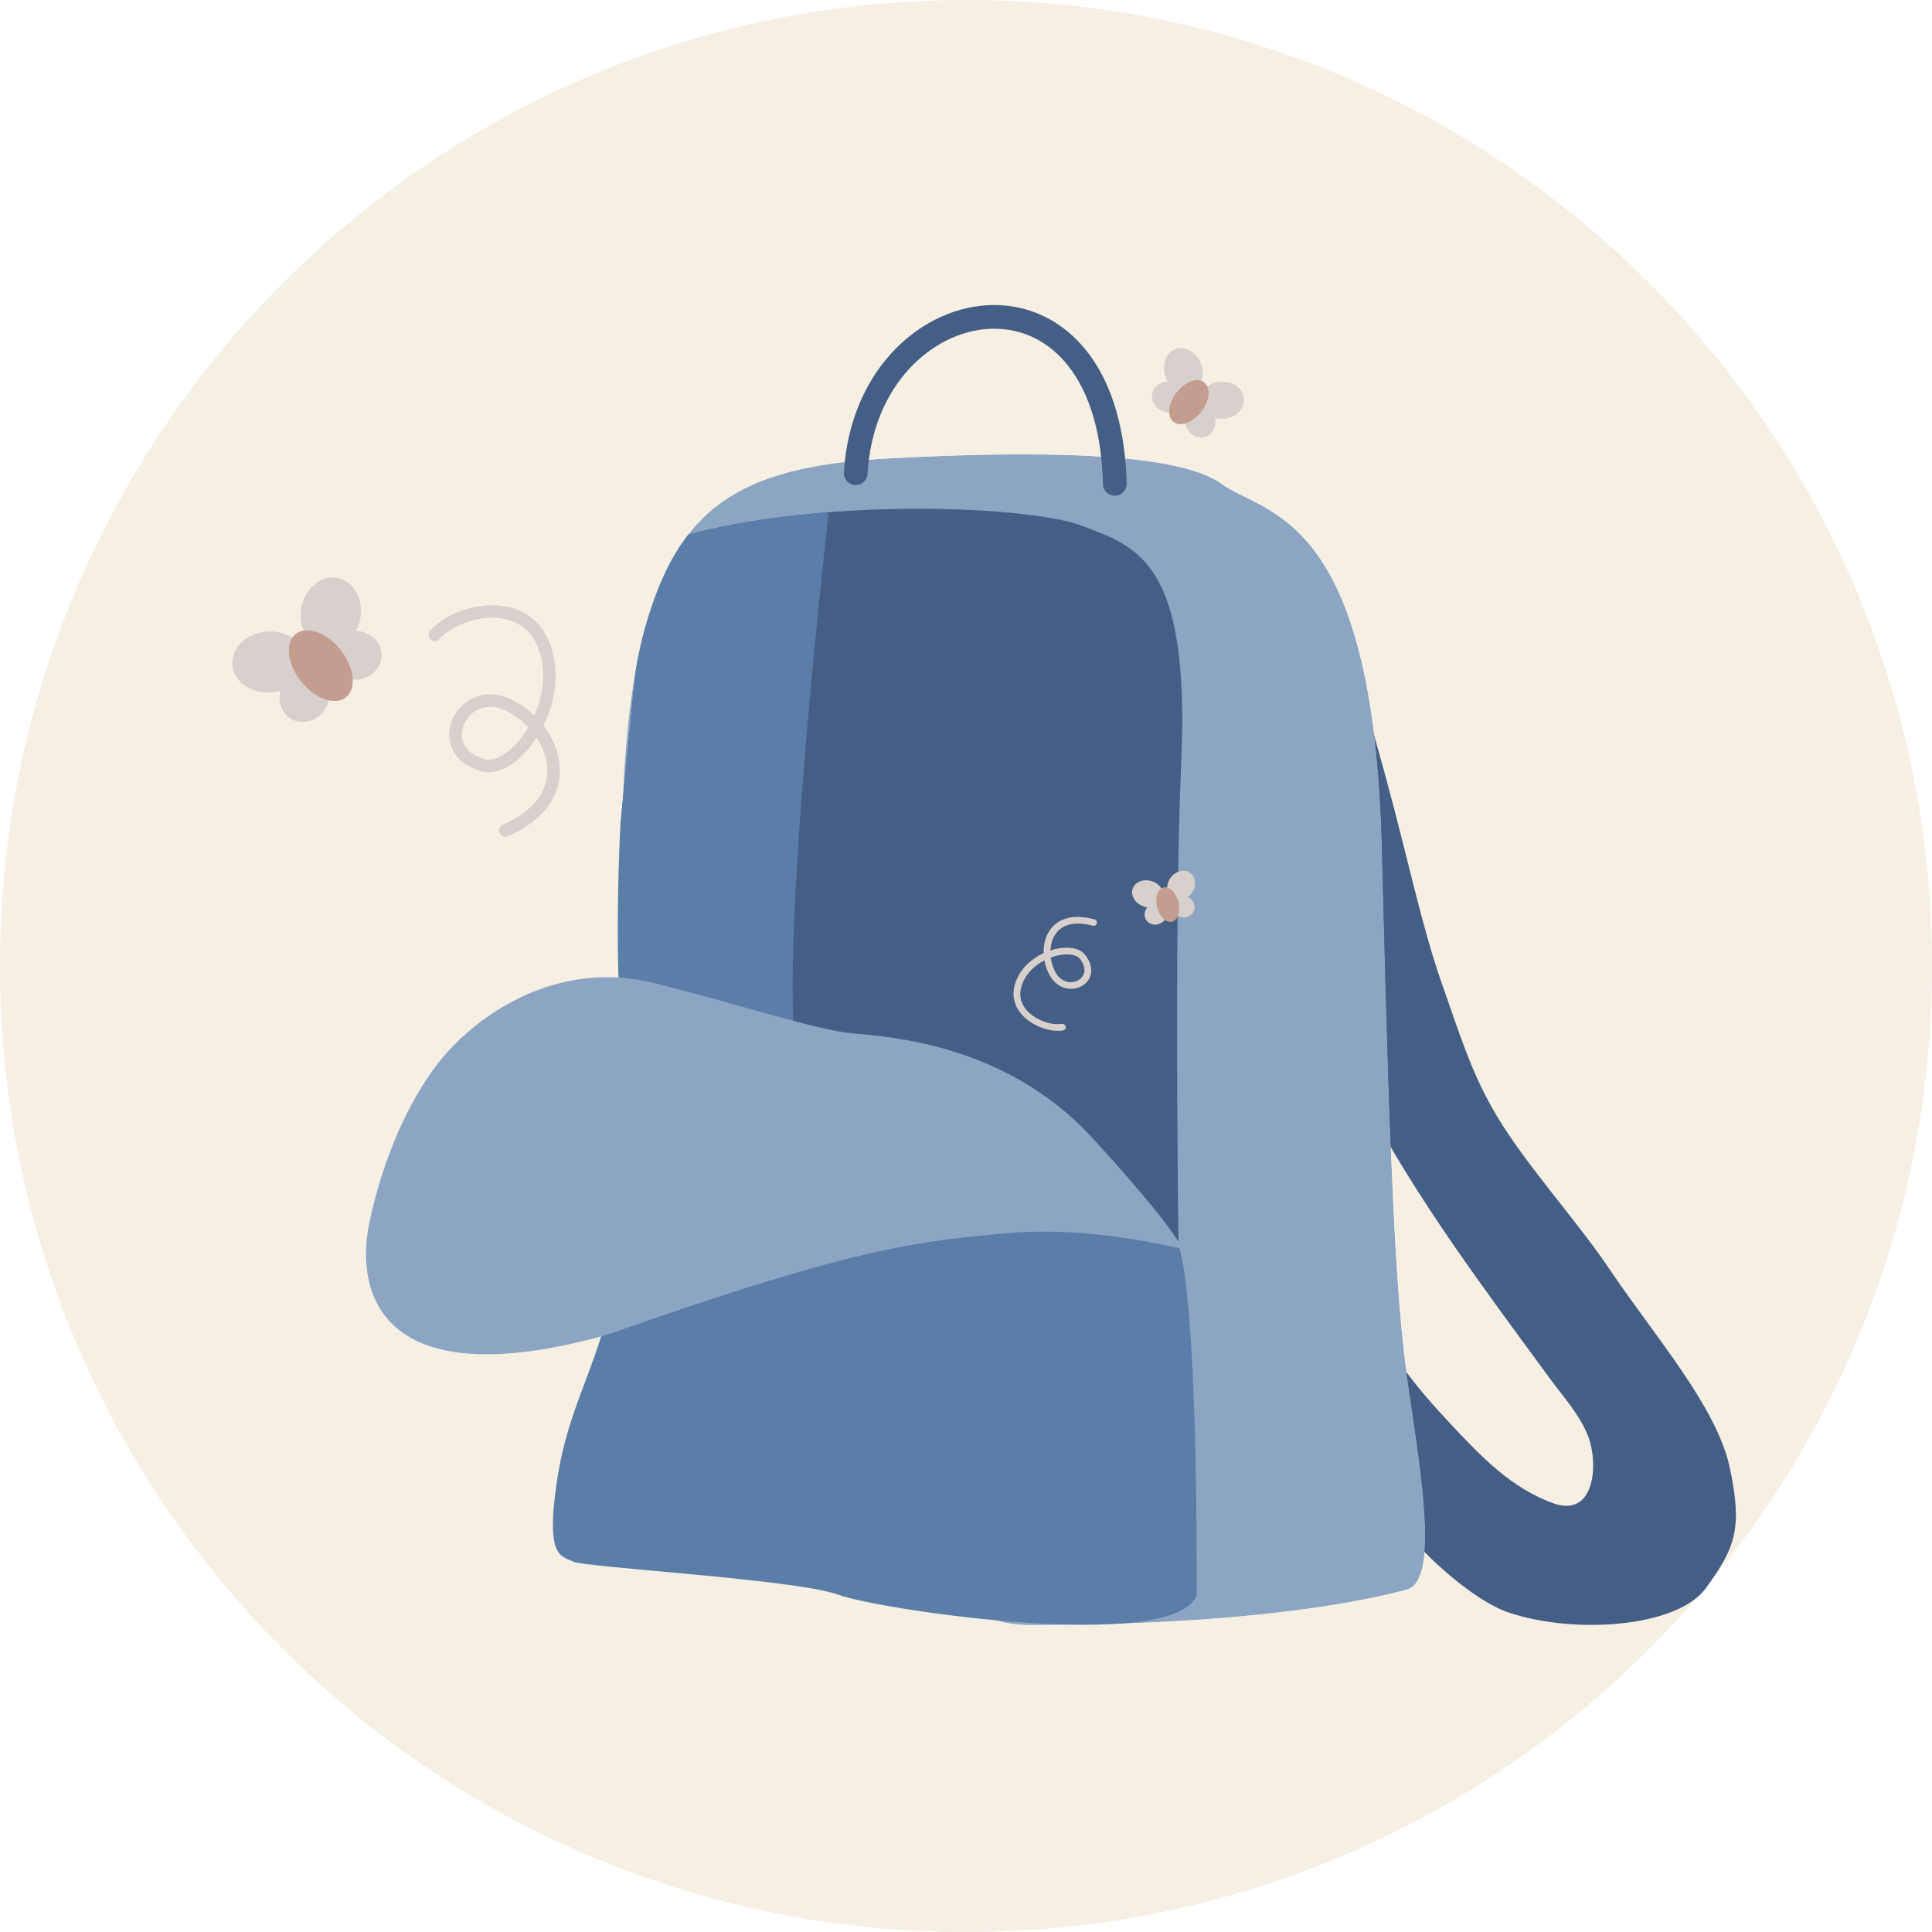
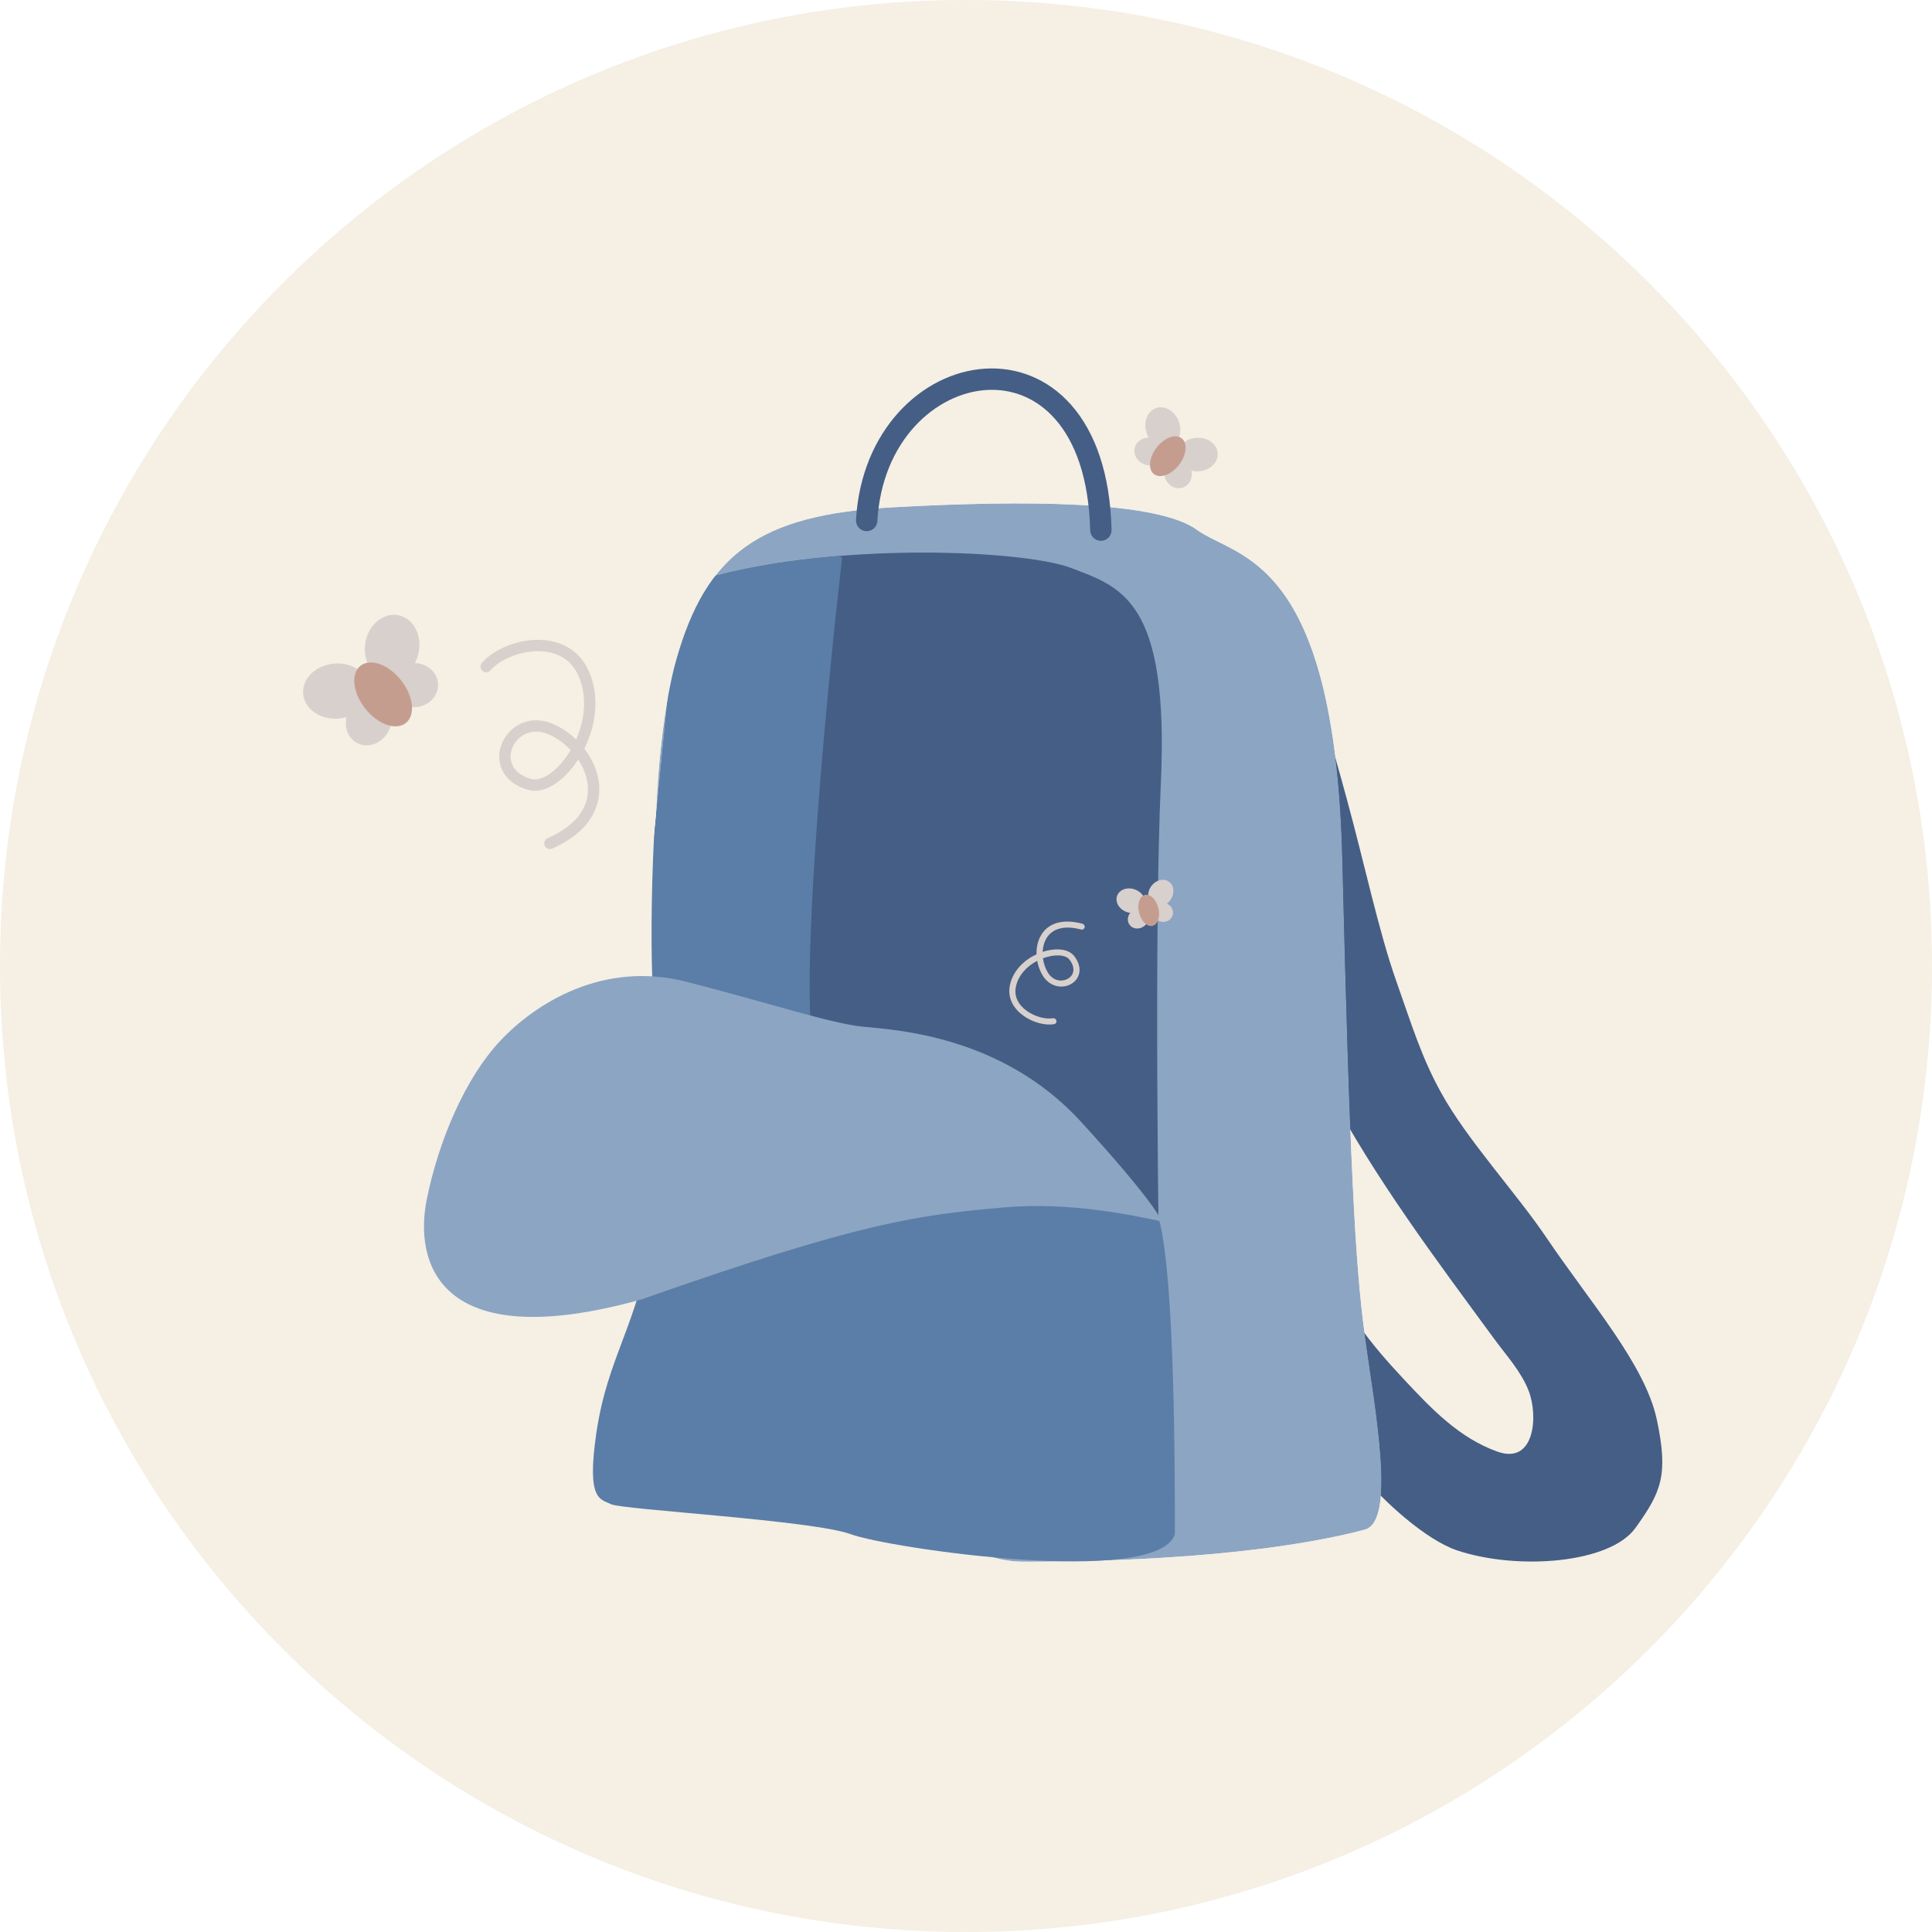
<svg xmlns="http://www.w3.org/2000/svg" width="240" height="240" viewBox="0 0 240 240" fill="none">
  <rect width="240" height="240" rx="120" fill="#F5EFE4" />
-   <path d="M179.039 121.966C176.681 115.265 174.804 106.335 172.286 97.073C170.128 89.138 168.171 82.526 164.828 71.944C161.486 61.362 157.507 74.904 157.507 74.904C153.663 97.525 159.05 117.001 169.692 137.025C176.196 149.262 184.441 160.216 192.609 171.348C194.259 173.596 196.263 175.771 197.282 178.41C198.605 181.835 198.126 188.577 192.989 186.752C187.732 184.885 183.912 180.858 180.181 176.869C177.958 174.492 175.752 172.006 173.898 169.322C160.541 149.987 168.968 182.965 174.484 190.026C177.184 193.483 183.192 198.899 187.415 200.313C195.698 203.087 208.436 202.144 211.956 197.227C215.477 192.31 216.512 190.026 214.895 182.385C213.279 174.743 205.605 166.082 199.759 157.403C195.646 151.298 188.831 143.925 185.27 137.475C182.576 132.595 181.397 128.667 179.039 121.966Z" fill="#455E85" />
-   <mask id="mask0_3914_6810" style="mask-type:alpha" maskUnits="userSpaceOnUse" x="76" y="56" width="102" height="146">
-     <path d="M80.12 77.995C76.828 89.634 76.424 114.732 76.914 123.304C84.164 151.176 104.955 201.875 127.879 201.875C156.535 201.875 170.348 198.642 174.757 197.467C179.165 196.291 176.079 180.42 174.757 170.721C173.434 161.023 172.699 147.209 171.671 105.328C170.642 63.447 157.122 64.035 151.685 60.067C146.248 56.099 128.173 55.952 109.804 56.981C91.435 58.01 84.234 63.447 80.12 77.995Z" fill="#58559A" />
+   <path d="M173.411 121.765C171.28 115.708 169.584 107.636 167.307 99.263C165.356 92.091 163.587 86.113 160.566 76.548C157.544 66.983 153.947 79.224 153.947 79.224C150.473 99.672 155.342 117.277 164.962 135.378C170.842 146.44 178.295 156.342 185.678 166.404C187.169 168.437 188.981 170.402 189.902 172.788C191.098 175.884 190.666 181.978 186.022 180.329C181.27 178.641 177.816 175.001 174.444 171.395C172.434 169.246 170.44 166.999 168.764 164.573C156.69 147.095 164.308 176.905 169.294 183.289C171.734 186.413 177.166 191.309 180.983 192.587C188.471 195.095 199.985 194.243 203.167 189.798C206.35 185.353 207.285 183.289 205.824 176.381C204.363 169.474 197.426 161.644 192.142 153.799C188.424 148.28 182.263 141.616 179.044 135.784C176.609 131.374 175.543 127.823 173.411 121.765Z" fill="#455E85" />
+   <mask id="mask0_3914_6810" style="mask-type:alpha" maskUnits="userSpaceOnUse" x="80" y="62" width="92" height="132">
+     <path d="M83.994 82.019C81.018 92.539 80.653 115.227 81.096 122.976C87.649 148.171 106.443 194 127.166 194C153.069 194 165.556 191.078 169.541 190.015C173.526 188.952 170.736 174.606 169.541 165.839C168.345 157.072 167.681 144.585 166.751 106.726C165.821 68.868 153.6 69.399 148.685 65.813C143.77 62.226 127.431 62.093 110.827 63.023C94.222 63.953 87.713 68.868 83.994 82.019Z" fill="#58559A" />
  </mask>
  <g mask="url(#mask0_3914_6810)">
-     <path d="M80.12 77.995C76.828 89.634 76.985 109.688 77.475 118.26C84.724 146.132 104.955 201.875 127.879 201.875C156.535 201.875 170.348 198.642 174.757 197.467C179.165 196.291 176.079 180.42 174.757 170.721C173.434 161.023 172.699 147.209 171.671 105.328C170.642 63.447 157.122 64.035 151.685 60.067C146.248 56.099 128.173 55.952 109.804 56.981C91.435 58.01 84.234 63.447 80.12 77.995Z" fill="#8CA5C3" />
-     <path d="M134.401 65.315C127.496 62.671 98.232 61.496 80.477 67.959L70.448 169.449L146.731 176.352C146.348 157.552 145.81 114.929 146.731 94.836C147.882 69.721 141.306 67.959 134.401 65.315Z" fill="#455E85" />
-     <mask id="mask1_3914_6810" style="mask-type:alpha" maskUnits="userSpaceOnUse" x="70" y="63" width="77" height="114">
-       <path d="M134.401 65.319C127.496 62.675 98.232 61.5 80.477 67.963L70.448 169.453L146.731 176.356C146.348 157.556 145.81 114.933 146.731 94.84C147.882 69.725 141.306 67.963 134.401 65.319Z" fill="#3A3961" />
+     <path d="M83.994 82.019C81.018 92.539 81.16 110.667 81.603 118.416C88.156 143.611 106.443 194 127.166 194C153.069 194 165.556 191.078 169.541 190.015C173.526 188.952 170.736 174.606 169.541 165.839C168.345 157.072 167.681 144.585 166.751 106.726C165.821 68.868 153.6 69.399 148.685 65.813C143.77 62.226 127.431 62.093 110.827 63.023C94.222 63.953 87.713 68.868 83.994 82.019Z" fill="#8CA5C3" />
+     <path d="M133.061 70.557C126.819 68.167 100.366 67.105 84.316 72.947L75.251 164.689L144.207 170.929C143.86 153.935 143.375 115.406 144.207 97.243C145.247 74.54 139.303 72.947 133.061 70.557Z" fill="#455E85" />
+     <mask id="mask1_3914_6810" style="mask-type:alpha" maskUnits="userSpaceOnUse" x="75" y="68" width="70" height="103">
+       <path d="M133.061 70.557C126.819 68.167 100.366 67.105 84.316 72.947L75.251 164.689L144.207 170.929C143.86 153.935 143.375 115.406 144.207 97.243C145.247 74.54 139.303 72.947 133.061 70.557Z" fill="#3A3961" />
    </mask>
    <g mask="url(#mask1_3914_6810)">
-       <path d="M98.663 128.741C97.605 115.574 101.063 80.051 102.924 63.935L98.663 59.82L67.362 69.813L70.448 125.655C80.294 132.169 99.721 141.907 98.663 128.741Z" fill="#5A7EA7" />
+       <path d="M100.756 127.886C99.799 115.984 102.925 83.873 104.608 69.305L100.756 65.586L72.461 74.619L75.251 125.097C84.151 130.986 101.712 139.789 100.756 127.886Z" fill="#5A7EA7" />
    </g>
  </g>
-   <path fill-rule="evenodd" clip-rule="evenodd" d="M60.74 75.199C63.629 75.09 66.638 76.196 68.097 79.448C69.708 83.042 69.041 87.04 67.501 90.147C68.969 92.059 69.867 94.497 69.455 96.956C69.006 99.633 67.044 102.122 63.091 103.875C62.699 104.049 62.239 103.872 62.066 103.48C61.892 103.088 62.069 102.629 62.461 102.455C66.084 100.848 67.583 98.721 67.922 96.7C68.21 94.98 67.685 93.186 66.655 91.635C65.847 92.884 64.89 93.945 63.884 94.701C62.633 95.64 61.173 96.196 59.8 95.813C58.017 95.316 56.832 94.349 56.241 93.133C55.654 91.929 55.702 90.585 56.177 89.426C57.128 87.108 59.86 85.391 63.069 86.695C64.259 87.179 65.396 87.942 66.375 88.888C67.574 86.169 67.954 82.928 66.678 80.084C65.554 77.577 63.26 76.659 60.799 76.752C58.297 76.846 55.816 77.992 54.598 79.379C54.314 79.701 53.823 79.733 53.501 79.449C53.179 79.166 53.147 78.675 53.43 78.353C54.979 76.59 57.893 75.306 60.74 75.199ZM65.628 90.342C64.707 89.364 63.607 88.592 62.483 88.135C60.158 87.19 58.279 88.397 57.615 90.016C57.283 90.826 57.273 91.703 57.638 92.453C57.998 93.192 58.773 93.913 60.218 94.316C60.916 94.511 61.871 94.269 62.951 93.458C63.9 92.746 64.846 91.663 65.628 90.342Z" fill="#D7D0CD" />
-   <path fill-rule="evenodd" clip-rule="evenodd" d="M127.861 126.859C126.562 125.935 125.596 124.467 125.989 122.631C126.424 120.602 127.985 119.17 129.646 118.4C129.609 117.116 129.99 115.805 130.951 114.925C131.997 113.967 133.645 113.595 135.933 114.195C136.159 114.254 136.304 114.482 136.256 114.702C136.208 114.923 135.984 115.054 135.757 114.994C133.662 114.444 132.33 114.822 131.54 115.546C130.869 116.161 130.529 117.08 130.488 118.068C131.238 117.822 131.994 117.703 132.674 117.728C133.52 117.759 134.335 118.018 134.815 118.637C135.437 119.442 135.649 120.239 135.522 120.941C135.397 121.637 134.949 122.177 134.374 122.498C133.222 123.139 131.481 122.933 130.49 121.317C130.123 120.717 129.867 120.02 129.739 119.3C128.351 120.023 127.156 121.238 126.812 122.843C126.509 124.259 127.222 125.409 128.328 126.196C129.453 126.996 130.903 127.354 131.877 127.188C132.103 127.15 132.328 127.302 132.379 127.527C132.431 127.752 132.289 127.966 132.062 128.005C130.825 128.215 129.142 127.769 127.861 126.859ZM130.527 118.948C130.62 119.662 130.856 120.351 131.203 120.917C131.921 122.088 133.127 122.219 133.931 121.771C134.334 121.547 134.617 121.187 134.695 120.754C134.772 120.327 134.661 119.769 134.157 119.117C133.913 118.802 133.418 118.582 132.688 118.556C132.047 118.532 131.289 118.663 130.527 118.948Z" fill="#D7D0CD" />
-   <path d="M69.14 184.284C70.687 173.644 74.724 169.736 76.928 156.657C79.133 143.579 99.412 136.672 99.412 136.672C112.687 137.26 141.867 146.488 146.569 155.188C148.655 163.711 148.655 189.574 148.655 198.098C146.304 205.445 109.258 200.008 104.115 198.098C98.971 196.187 72.667 194.718 71.197 193.983C69.728 193.248 67.791 193.56 69.14 184.284Z" fill="#5A7EA7" />
-   <path d="M81.545 122.181C70.082 119.242 60.825 125.12 55.975 130.263C51.126 135.406 47.452 144.076 45.835 152.159C44.219 160.242 46.864 173.761 75.373 165.825C105.792 155.098 113.58 154.216 125.19 153.188C134.477 152.365 143.46 154.412 146.791 155.098C146.742 154.51 144.469 150.954 135.77 141.431C124.895 129.528 110.2 128.793 105.792 128.353C101.383 127.912 93.007 125.12 81.545 122.181Z" fill="#8CA5C3" />
-   <path fill-rule="evenodd" clip-rule="evenodd" d="M122.713 40.86C115.774 41.318 108.397 47.817 107.771 58.874C107.726 59.684 107.032 60.304 106.221 60.258C105.411 60.212 104.791 59.518 104.837 58.708C105.534 46.399 113.881 38.498 122.519 37.927C126.856 37.641 131.18 39.228 134.439 42.944C137.678 46.637 139.766 52.315 139.956 60.078C139.976 60.89 139.334 61.563 138.523 61.583C137.711 61.603 137.037 60.961 137.018 60.15C136.84 52.851 134.886 47.911 132.229 44.882C129.592 41.874 126.165 40.632 122.713 40.86Z" fill="#455E85" />
-   <ellipse cx="37.871" cy="86.353" rx="3.405" ry="3.062" transform="rotate(-61.2659 37.8711 86.3533)" fill="#D7D0CD" />
-   <ellipse cx="33.434" cy="82.231" rx="4.584" ry="3.789" transform="rotate(175.227 33.4336 82.231)" fill="#D7D0CD" />
-   <ellipse cx="3.274" cy="3.042" rx="3.274" ry="3.042" transform="matrix(-0.968148 0.250378 0.282608 0.959236 46.424 77.6758)" fill="#D7D0CD" />
-   <ellipse cx="4.44" cy="3.737" rx="4.44" ry="3.737" transform="matrix(0.288883 -0.957364 -0.944063 -0.329764 43.3353 81.6562)" fill="#D7D0CD" />
-   <ellipse cx="39.852" cy="82.691" rx="3.136" ry="5.018" transform="rotate(-38.3697 39.8524 82.6905)" fill="#C59D8F" />
-   <ellipse cx="145.188" cy="49.316" rx="2.109" ry="1.897" transform="rotate(14.7355 145.188 49.3165)" fill="#D7D0CD" />
-   <ellipse cx="146.998" cy="46.029" rx="2.839" ry="2.347" transform="rotate(-108.772 146.998 46.0291)" fill="#D7D0CD" />
-   <ellipse cx="2.028" cy="1.884" rx="2.028" ry="1.884" transform="matrix(-0.477136 -0.87883 -0.862385 0.506253 151.687 53.1562)" fill="#D7D0CD" />
-   <ellipse cx="2.75" cy="2.315" rx="2.75" ry="2.315" transform="matrix(0.998813 0.0487185 0.0916034 -0.995796 148.83 51.8945)" fill="#D7D0CD" />
-   <ellipse cx="147.685" cy="49.956" rx="1.943" ry="3.108" transform="rotate(37.6317 147.685 49.9562)" fill="#C59D8F" />
-   <ellipse cx="143.623" cy="113.476" rx="1.483" ry="1.334" transform="rotate(-37.0488 143.623 113.476)" fill="#D7D0CD" />
-   <ellipse cx="142.594" cy="111.045" rx="1.996" ry="1.65" transform="rotate(-160.556 142.594 111.045)" fill="#D7D0CD" />
-   <ellipse cx="1.426" cy="1.325" rx="1.426" ry="1.325" transform="matrix(-0.985653 -0.168786 -0.135737 0.990745 148.57 111.555)" fill="#D7D0CD" />
-   <ellipse cx="1.934" cy="1.627" rx="1.934" ry="1.627" transform="matrix(0.656167 -0.754615 -0.725715 -0.687995 146.631 112.586)" fill="#D7D0CD" />
-   <ellipse cx="145.063" cy="112.371" rx="1.366" ry="2.185" transform="rotate(-14.1526 145.063 112.371)" fill="#C59D8F" />
+   <path fill-rule="evenodd" clip-rule="evenodd" d="M66.476 79.491C69.087 79.392 71.807 80.393 73.125 83.332C74.582 86.581 73.979 90.195 72.587 93.004C73.914 94.732 74.725 96.936 74.353 99.159C73.948 101.579 72.174 103.828 68.6 105.413C68.246 105.57 67.831 105.41 67.674 105.056C67.516 104.701 67.676 104.286 68.031 104.129C71.306 102.677 72.661 100.754 72.968 98.927C73.228 97.372 72.753 95.75 71.822 94.348C71.092 95.477 70.227 96.437 69.317 97.12C68.186 97.969 66.867 98.471 65.626 98.125C64.014 97.676 62.943 96.802 62.408 95.703C61.878 94.614 61.921 93.399 62.351 92.352C63.21 90.256 65.68 88.704 68.58 89.883C69.656 90.321 70.684 91.01 71.569 91.865C72.653 89.408 72.996 86.478 71.843 83.907C70.827 81.641 68.753 80.811 66.529 80.895C64.267 80.98 62.024 82.016 60.923 83.269C60.667 83.561 60.223 83.59 59.932 83.333C59.64 83.077 59.611 82.634 59.867 82.342C61.267 80.749 63.901 79.588 66.476 79.491ZM70.894 93.18C70.061 92.296 69.067 91.598 68.051 91.185C65.949 90.33 64.25 91.422 63.651 92.885C63.35 93.617 63.341 94.41 63.671 95.088C63.996 95.756 64.697 96.408 66.003 96.772C66.635 96.948 67.497 96.729 68.474 95.996C69.331 95.353 70.187 94.374 70.894 93.18Z" fill="#D7D0CD" />
+   <path fill-rule="evenodd" clip-rule="evenodd" d="M127.149 126.191C125.975 125.355 125.102 124.029 125.458 122.369C125.851 120.535 127.261 119.241 128.762 118.545C128.73 117.384 129.074 116.199 129.942 115.403C130.888 114.537 132.378 114.2 134.446 114.743C134.651 114.797 134.782 115.002 134.738 115.202C134.694 115.402 134.493 115.52 134.287 115.466C132.393 114.969 131.189 115.31 130.475 115.964C129.868 116.52 129.561 117.351 129.524 118.244C130.202 118.022 130.885 117.914 131.5 117.937C132.265 117.965 133.002 118.199 133.435 118.759C133.998 119.486 134.19 120.207 134.075 120.841C133.961 121.47 133.557 121.959 133.037 122.248C131.995 122.828 130.422 122.642 129.526 121.181C129.194 120.639 128.963 120.008 128.847 119.358C127.592 120.012 126.512 121.11 126.201 122.561C125.927 123.84 126.571 124.88 127.572 125.591C128.589 126.315 129.899 126.638 130.779 126.489C130.984 126.454 131.187 126.591 131.234 126.795C131.28 126.998 131.152 127.192 130.947 127.227C129.829 127.417 128.307 127.014 127.149 126.191ZM129.559 119.04C129.643 119.685 129.857 120.308 130.171 120.82C130.82 121.879 131.91 121.996 132.637 121.592C133.001 121.389 133.256 121.064 133.327 120.672C133.397 120.287 133.296 119.782 132.84 119.193C132.62 118.908 132.173 118.709 131.513 118.685C130.933 118.664 130.248 118.782 129.559 119.04Z" fill="#D7D0CD" />
+   <path d="M74.069 178.098C75.467 168.48 79.116 164.947 81.109 153.124C83.101 141.302 101.433 135.059 101.433 135.059C113.433 135.59 139.81 143.932 144.06 151.796C145.946 159.501 145.946 182.88 145.946 190.584C143.821 197.226 110.333 192.311 105.684 190.584C101.034 188.858 77.257 187.529 75.928 186.865C74.6 186.201 72.849 186.483 74.069 178.098Z" fill="#5A7EA7" />
+   <path d="M85.282 121.961C74.92 119.304 66.552 124.618 62.168 129.267C57.784 133.916 54.464 141.753 53.002 149.06C51.541 156.366 53.932 168.587 79.703 161.413C107.2 151.716 114.24 150.919 124.734 149.989C133.13 149.246 141.25 151.096 144.261 151.716C144.217 151.185 142.162 147.97 134.299 139.362C124.469 128.602 111.185 127.938 107.2 127.54C103.215 127.141 95.643 124.618 85.282 121.961Z" fill="#8CA5C3" />
+   <path fill-rule="evenodd" clip-rule="evenodd" d="M122.496 48.45C116.224 48.864 109.555 54.739 108.989 64.734C108.948 65.466 108.321 66.027 107.588 65.985C106.856 65.944 106.295 65.316 106.337 64.584C106.967 53.458 114.512 46.315 122.321 45.799C126.241 45.54 130.15 46.975 133.096 50.334C136.024 53.673 137.911 58.805 138.082 65.823C138.1 66.556 137.52 67.165 136.787 67.183C136.053 67.201 135.444 66.621 135.426 65.888C135.266 59.289 133.5 54.824 131.098 52.085C128.714 49.367 125.616 48.244 122.496 48.45Z" fill="#455E85" />
+   <ellipse cx="45.803" cy="89.573" rx="3.078" ry="2.768" transform="rotate(-61.2659 45.8028 89.573)" fill="#D7D0CD" />
+   <ellipse cx="41.792" cy="85.85" rx="4.144" ry="3.425" transform="rotate(175.227 41.7916 85.85)" fill="#D7D0CD" />
+   <ellipse cx="2.96" cy="2.75" rx="2.96" ry="2.75" transform="matrix(-0.968148 0.250378 0.282608 0.959236 53.5342 81.7344)" fill="#D7D0CD" />
+   <ellipse cx="4.014" cy="3.378" rx="4.014" ry="3.378" transform="matrix(0.288883 -0.957364 -0.944063 -0.329764 50.7422 85.332)" fill="#D7D0CD" />
+   <ellipse cx="47.594" cy="86.261" rx="2.835" ry="4.536" transform="rotate(-38.3697 47.5938 86.2613)" fill="#C59D8F" />
+   <ellipse cx="142.812" cy="56.093" rx="1.907" ry="1.715" transform="rotate(14.7355 142.812 56.0926)" fill="#D7D0CD" />
+   <ellipse cx="144.448" cy="53.121" rx="2.567" ry="2.121" transform="rotate(-108.772 144.448 53.1215)" fill="#D7D0CD" />
+   <ellipse cx="1.833" cy="1.703" rx="1.833" ry="1.703" transform="matrix(-0.477136 -0.87883 -0.862385 0.506253 148.687 59.5664)" fill="#D7D0CD" />
+   <ellipse cx="2.486" cy="2.092" rx="2.486" ry="2.092" transform="matrix(0.998813 0.0487185 0.0916034 -0.995796 146.104 58.4258)" fill="#D7D0CD" />
+   <ellipse cx="145.069" cy="56.672" rx="1.756" ry="2.81" transform="rotate(37.6317 145.069 56.6723)" fill="#C59D8F" />
+   <ellipse cx="141.397" cy="114.088" rx="1.341" ry="1.206" transform="rotate(-37.0488 141.397 114.088)" fill="#D7D0CD" />
+   <ellipse cx="140.468" cy="111.891" rx="1.805" ry="1.492" transform="rotate(-160.556 140.468 111.891)" fill="#D7D0CD" />
+   <ellipse cx="1.289" cy="1.198" rx="1.289" ry="1.198" transform="matrix(-0.985653 -0.168786 -0.135737 0.990745 145.869 112.352)" fill="#D7D0CD" />
+   <ellipse cx="1.748" cy="1.471" rx="1.748" ry="1.471" transform="matrix(0.656167 -0.754615 -0.725715 -0.687995 144.117 113.285)" fill="#D7D0CD" />
+   <ellipse cx="142.699" cy="113.09" rx="1.235" ry="1.976" transform="rotate(-14.1526 142.699 113.09)" fill="#C59D8F" />
</svg>
